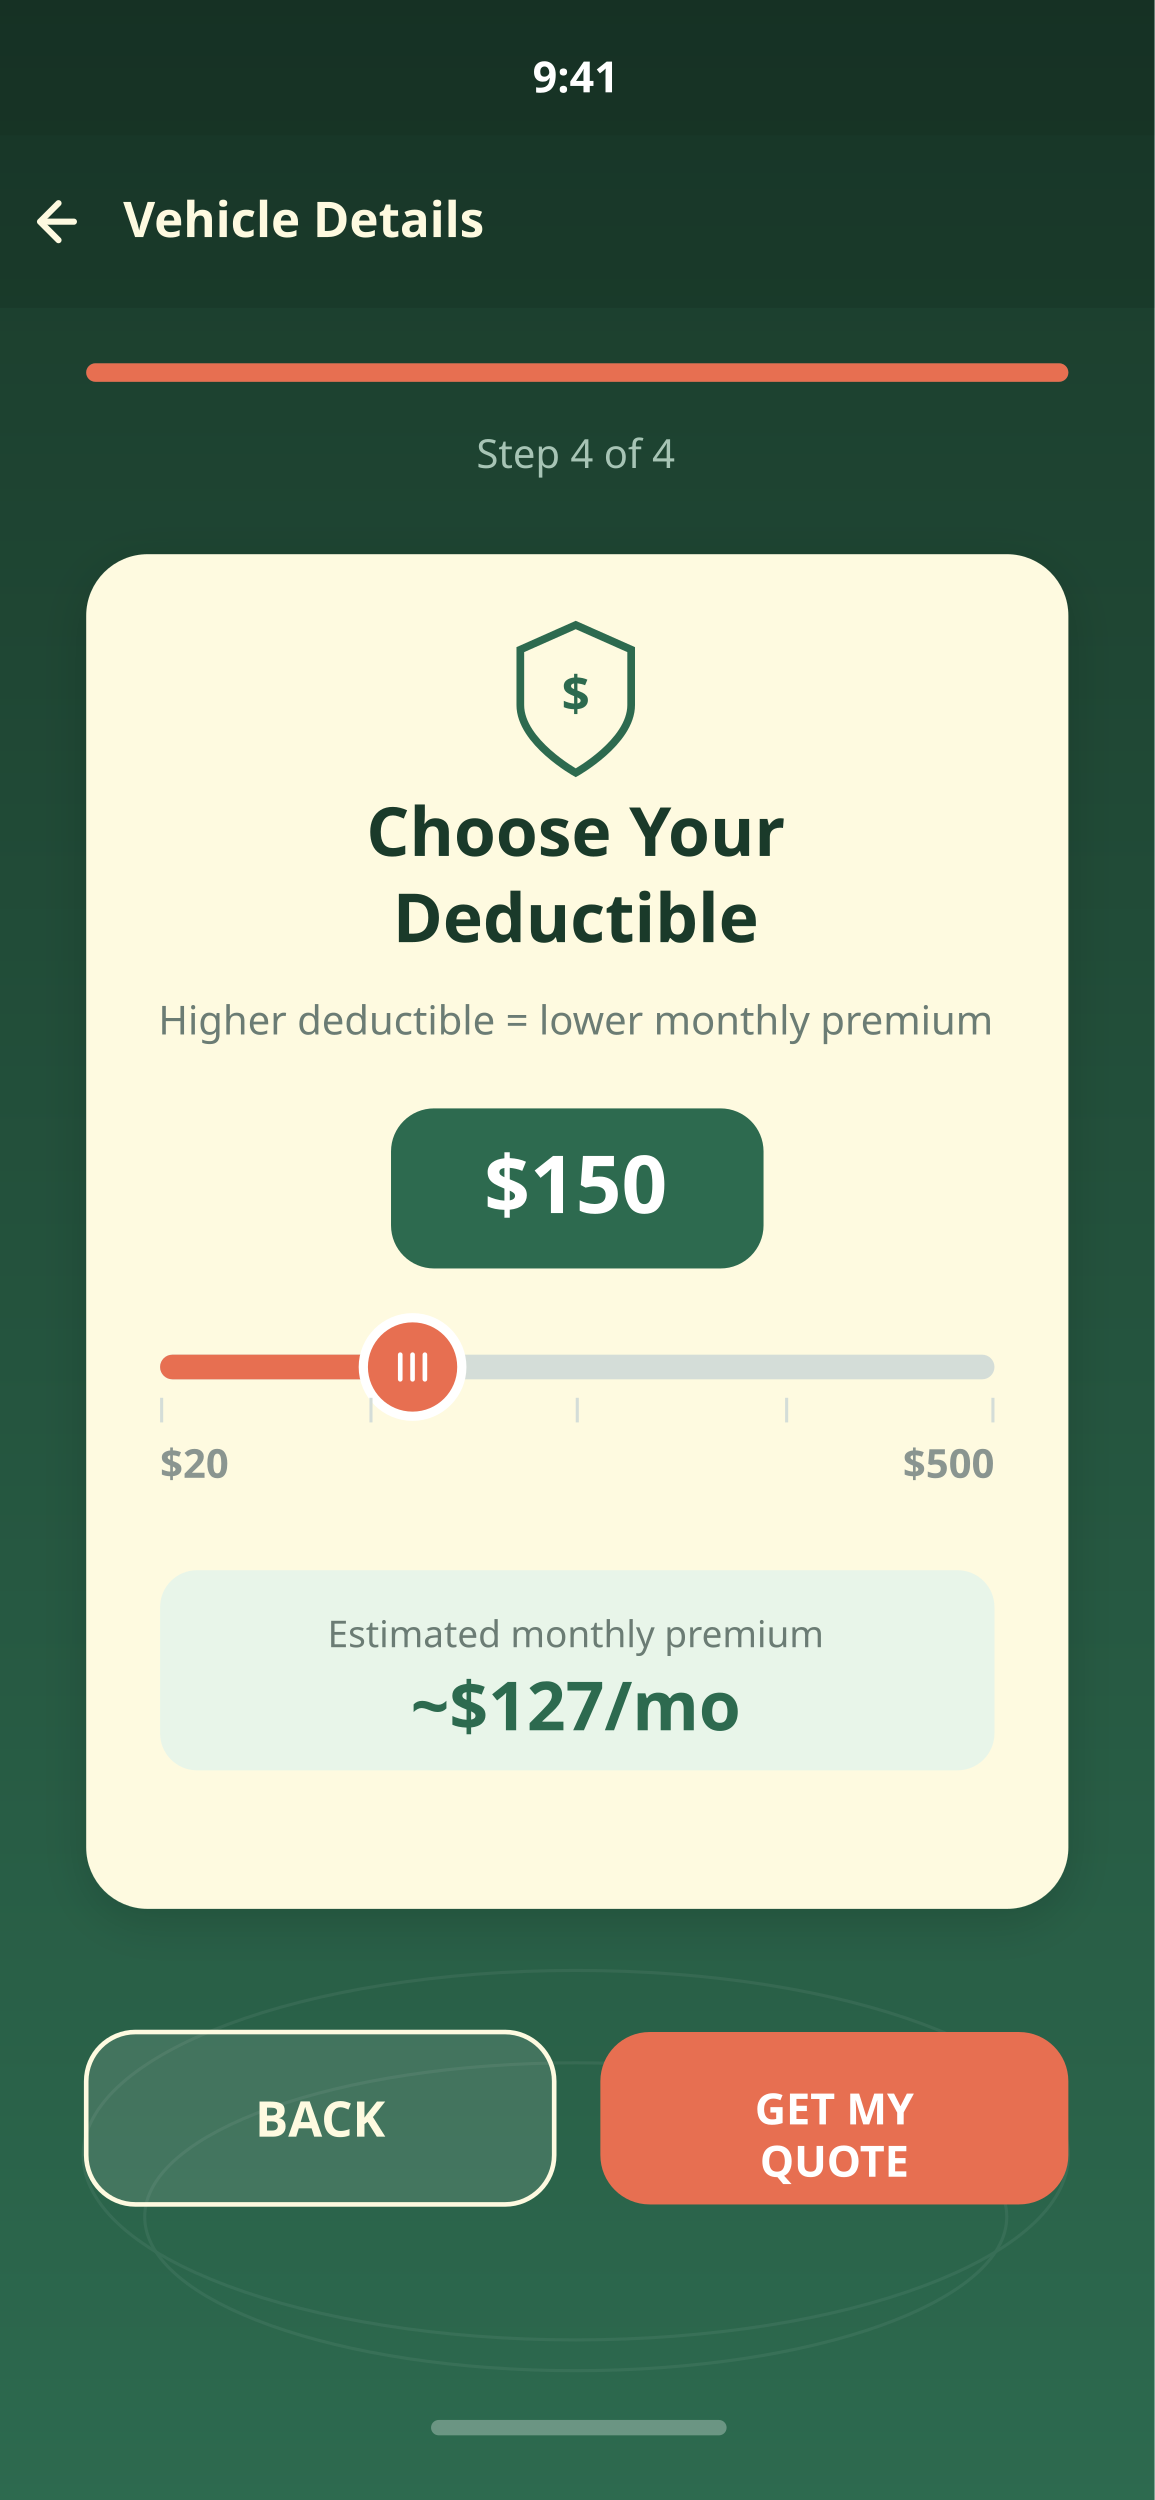
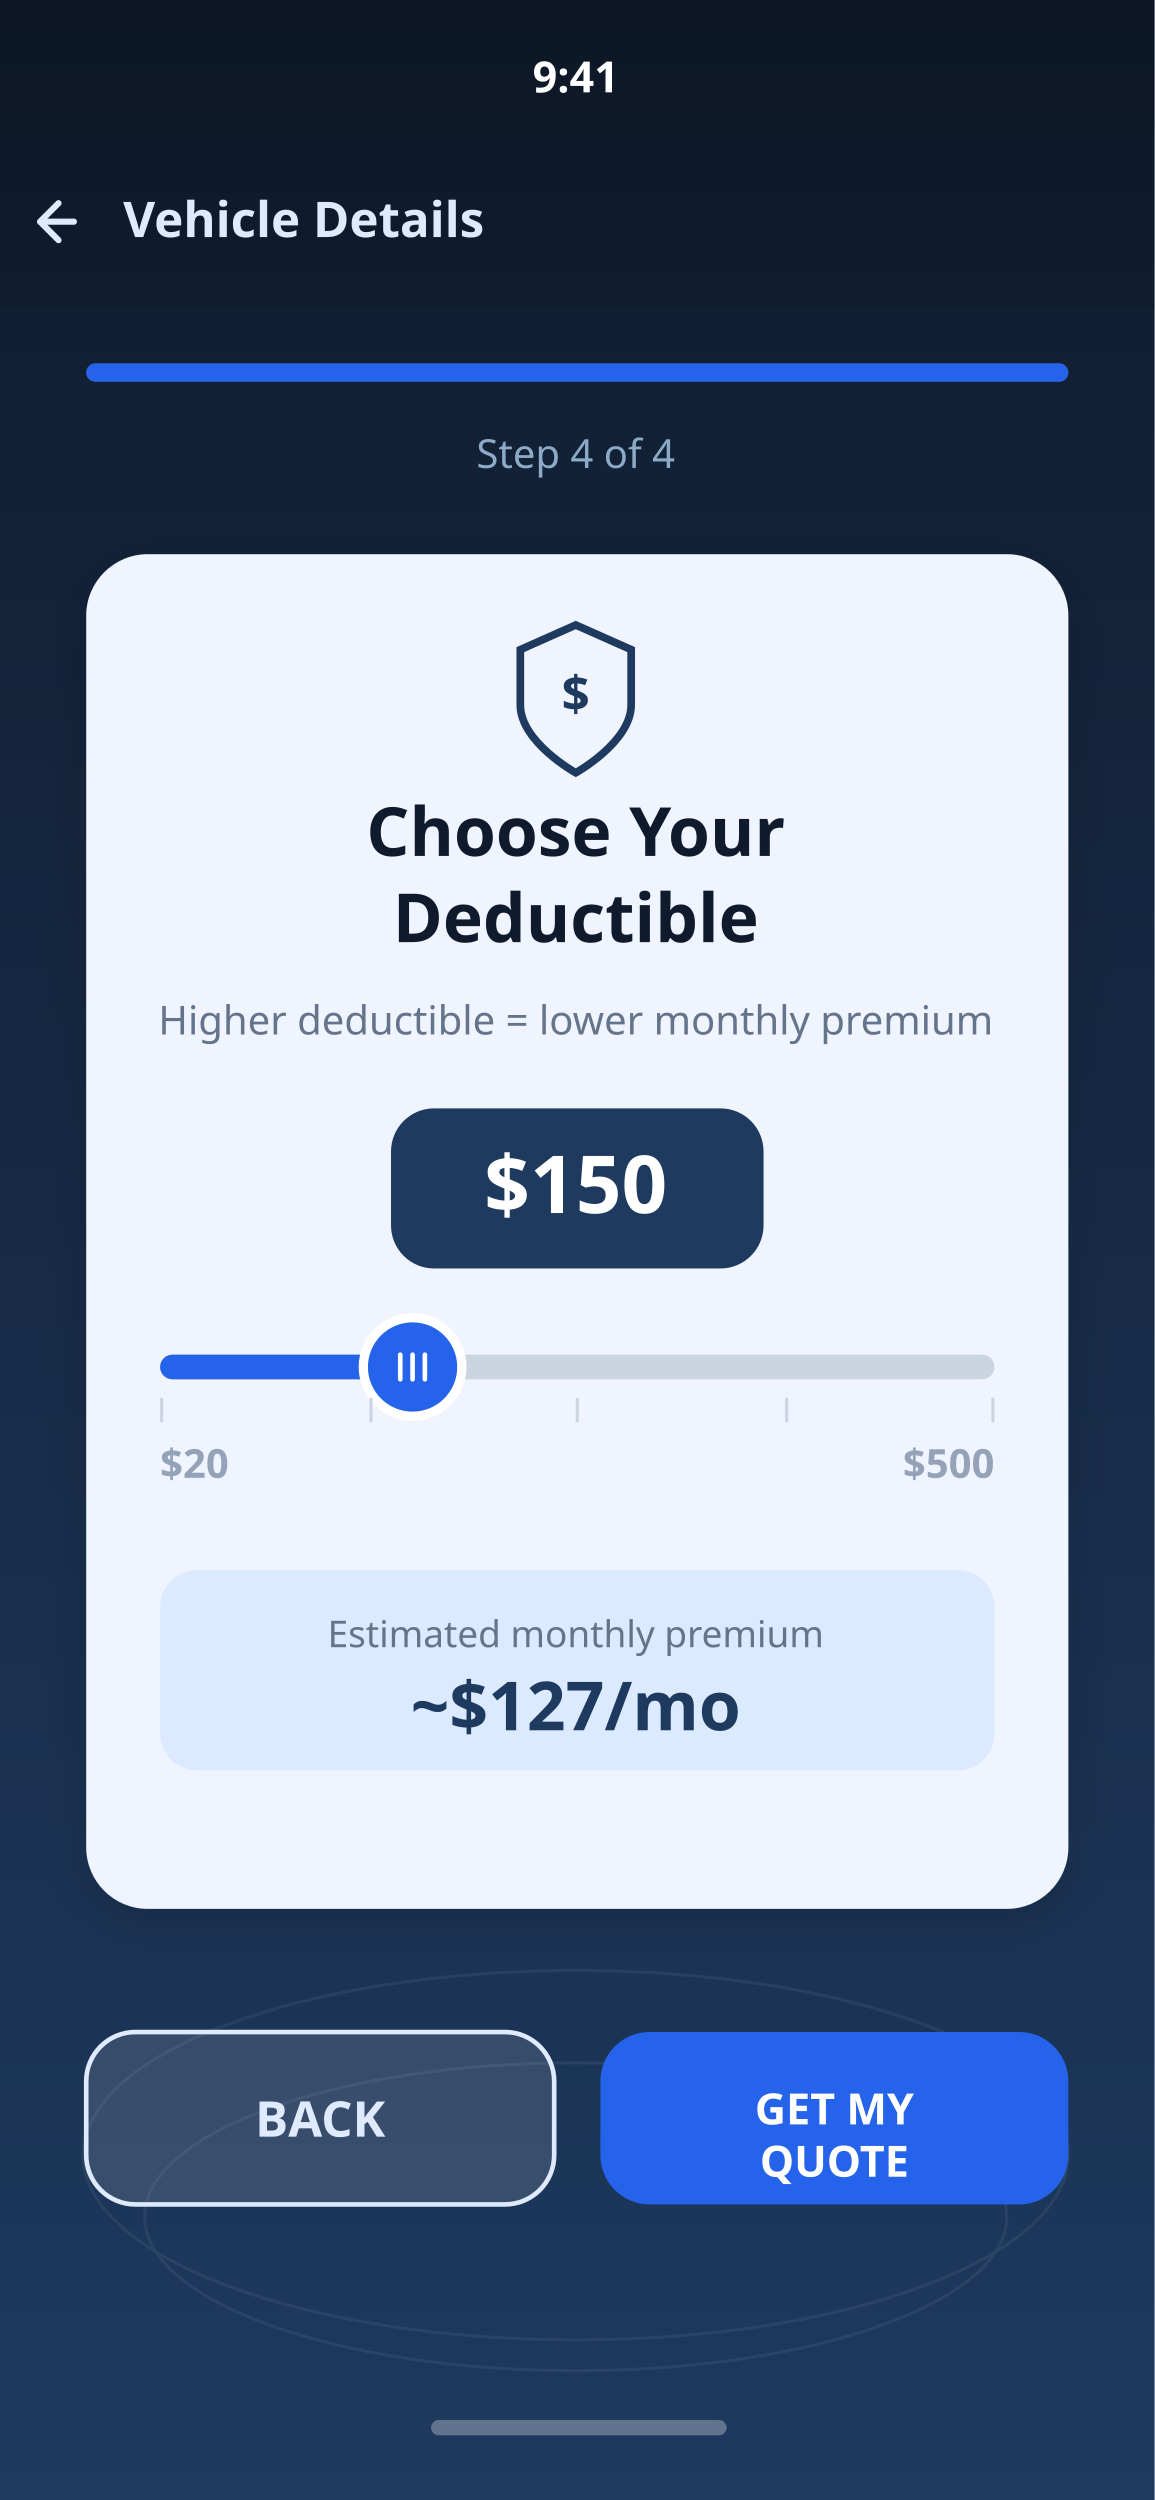
<svg xmlns="http://www.w3.org/2000/svg" viewBox="0 0 375 812" width="375" height="812">
  <defs>
    <linearGradient id="bgGrad" x1="0" y1="0" x2="0" y2="1">
-       <stop offset="0%" stop-color="#1a3a2a" />
-       <stop offset="100%" stop-color="#2d6a4f" />
+       <stop offset="0%" stop-color="#0f1b2d" />
+       <stop offset="100%" stop-color="#1e3a5f" />
    </linearGradient>
    <filter id="cardShadow" x="-5%" y="-5%" width="110%" height="110%">
      <feDropShadow dx="0" dy="4" stdDeviation="8" flood-color="#000" flood-opacity="0.15" />
    </filter>
-     <linearGradient id="sliderTrack" x1="0" y1="0" x2="1" y2="0">
-       <stop offset="0%" stop-color="#e76f51" />
-       <stop offset="30%" stop-color="#e76f51" />
-       <stop offset="30%" stop-color="#d4ddd8" />
-     </linearGradient>
  </defs>
  <rect width="375" height="812" fill="url(#bgGrad)" />
  <g opacity="0.06" stroke="#fff" stroke-width="1" fill="none">
    <ellipse cx="187" cy="700" rx="160" ry="60" />
    <ellipse cx="187" cy="720" rx="140" ry="50" />
  </g>
  <rect width="375" height="44" fill="rgba(0,0,0,0.15)" />
  <text x="187" y="30" text-anchor="middle" fill="#fff" font-family="system-ui, sans-serif" font-size="14" font-weight="600">9:41</text>
  <rect x="0" y="44" width="375" height="56" fill="rgba(0,0,0,0.1)" />
-   <polyline points="24,72 14,72" fill="none" stroke="#fefae0" stroke-width="2" stroke-linecap="round" />
-   <polyline points="19,66 13,72 19,78" fill="none" stroke="#fefae0" stroke-width="2" stroke-linecap="round" stroke-linejoin="round" />
-   <text x="40" y="77" fill="#fefae0" font-family="system-ui, sans-serif" font-size="16" font-weight="600">Vehicle Details</text>
+   <polyline points="24,72 14,72" fill="none" stroke="#e0eaff" stroke-width="2" stroke-linecap="round" />
+   <polyline points="19,66 13,72 19,78" fill="none" stroke="#e0eaff" stroke-width="2" stroke-linecap="round" stroke-linejoin="round" />
+   <text x="40" y="77" fill="#e0eaff" font-family="system-ui, sans-serif" font-size="16" font-weight="600">Vehicle Details</text>
  <rect x="28" y="118" width="319" height="6" rx="3" fill="rgba(255,255,255,0.15)" />
-   <rect x="28" y="118" width="319" height="6" rx="3" fill="#e76f51" />
-   <text x="187" y="152" text-anchor="middle" fill="#a7c4b5" font-family="system-ui, sans-serif" font-size="13" font-weight="500">Step 4 of 4</text>
-   <rect x="28" y="180" width="319" height="440" rx="20" fill="#fefae0" filter="url(#cardShadow)" />
+   <rect x="28" y="118" width="319" height="6" rx="3" fill="#2563eb" />
+   <text x="187" y="152" text-anchor="middle" fill="#8babc7" font-family="system-ui, sans-serif" font-size="13" font-weight="500">Step 4 of 4</text>
+   <rect x="28" y="180" width="319" height="440" rx="20" fill="#f0f4ff" filter="url(#cardShadow)" />
  <g transform="translate(187, 225)">
-     <path d="M0,-22 L18,-14 L18,4 C18,16 0,26 0,26 C0,26 -18,16 -18,4 L-18,-14 Z" fill="none" stroke="#2d6a4f" stroke-width="2.5" />
-     <text x="0" y="6" text-anchor="middle" fill="#2d6a4f" font-family="system-ui, sans-serif" font-size="16" font-weight="700">$</text>
+     <path d="M0,-22 L18,-14 L18,4 C18,16 0,26 0,26 C0,26 -18,16 -18,4 L-18,-14 Z" fill="none" stroke="#1e3a5f" stroke-width="2.5" />
+     <text x="0" y="6" text-anchor="middle" fill="#1e3a5f" font-family="system-ui, sans-serif" font-size="16" font-weight="700">$</text>
  </g>
-   <text x="187" y="278" text-anchor="middle" fill="#1a3a2a" font-family="system-ui, sans-serif" font-size="22" font-weight="700">Choose Your</text>
-   <text x="187" y="306" text-anchor="middle" fill="#1a3a2a" font-family="system-ui, sans-serif" font-size="22" font-weight="700">Deductible</text>
-   <text x="187" y="336" text-anchor="middle" fill="#6b7c74" font-family="system-ui, sans-serif" font-size="13">Higher deductible = lower monthly premium</text>
-   <rect x="127" y="360" width="121" height="52" rx="14" fill="#2d6a4f" />
+   <text x="187" y="278" text-anchor="middle" fill="#0f1b2d" font-family="system-ui, sans-serif" font-size="22" font-weight="700">Choose Your</text>
+   <text x="187" y="306" text-anchor="middle" fill="#0f1b2d" font-family="system-ui, sans-serif" font-size="22" font-weight="700">Deductible</text>
+   <text x="187" y="336" text-anchor="middle" fill="#64748b" font-family="system-ui, sans-serif" font-size="13">Higher deductible = lower monthly premium</text>
+   <rect x="127" y="360" width="121" height="52" rx="14" fill="#1e3a5f" />
  <text x="187" y="394" text-anchor="middle" fill="#fff" font-family="system-ui, sans-serif" font-size="26" font-weight="700">$150</text>
-   <rect x="52" y="440" width="271" height="8" rx="4" fill="#d4ddd8" />
-   <rect x="52" y="440" width="82" height="8" rx="4" fill="#e76f51" />
-   <circle cx="134" cy="444" r="16" fill="#e76f51" stroke="#fff" stroke-width="3" />
+   <rect x="52" y="440" width="271" height="8" rx="4" fill="#cbd5e1" />
+   <rect x="52" y="440" width="82" height="8" rx="4" fill="#2563eb" />
+   <circle cx="134" cy="444" r="16" fill="#2563eb" stroke="#fff" stroke-width="3" />
  <line x1="130" y1="440" x2="130" y2="448" stroke="#fff" stroke-width="1.5" stroke-linecap="round" />
  <line x1="134" y1="440" x2="134" y2="448" stroke="#fff" stroke-width="1.5" stroke-linecap="round" />
  <line x1="138" y1="440" x2="138" y2="448" stroke="#fff" stroke-width="1.5" stroke-linecap="round" />
-   <text x="52" y="480" fill="#8a9590" font-family="system-ui, sans-serif" font-size="13" font-weight="600">$20</text>
-   <text x="323" y="480" text-anchor="end" fill="#8a9590" font-family="system-ui, sans-serif" font-size="13" font-weight="600">$500</text>
-   <g fill="#d4ddd8">
+   <text x="52" y="480" fill="#94a3b8" font-family="system-ui, sans-serif" font-size="13" font-weight="600">$20</text>
+   <text x="323" y="480" text-anchor="end" fill="#94a3b8" font-family="system-ui, sans-serif" font-size="13" font-weight="600">$500</text>
+   <g fill="#cbd5e1">
    <rect x="52" y="454" width="1" height="8" />
    <rect x="120" y="454" width="1" height="8" />
    <rect x="187" y="454" width="1" height="8" />
    <rect x="255" y="454" width="1" height="8" />
    <rect x="322" y="454" width="1" height="8" />
  </g>
-   <rect x="52" y="510" width="271" height="65" rx="12" fill="#e8f5e9" />
-   <text x="187" y="535" text-anchor="middle" fill="#6b7c74" font-family="system-ui, sans-serif" font-size="12">Estimated monthly premium</text>
-   <text x="187" y="562" text-anchor="middle" fill="#2d6a4f" font-family="system-ui, sans-serif" font-size="22" font-weight="700">~$127/mo</text>
-   <rect x="28" y="660" width="152" height="56" rx="16" fill="rgba(255,255,255,0.12)" stroke="#fefae0" stroke-width="1.5" />
-   <text x="104" y="694" text-anchor="middle" fill="#fefae0" font-family="system-ui, sans-serif" font-size="16" font-weight="600">BACK</text>
-   <rect x="195" y="660" width="152" height="56" rx="16" fill="#e76f51" />
+   <rect x="52" y="510" width="271" height="65" rx="12" fill="#dbeafe" />
+   <text x="187" y="535" text-anchor="middle" fill="#64748b" font-family="system-ui, sans-serif" font-size="12">Estimated monthly premium</text>
+   <text x="187" y="562" text-anchor="middle" fill="#1e3a5f" font-family="system-ui, sans-serif" font-size="22" font-weight="700">~$127/mo</text>
+   <rect x="28" y="660" width="152" height="56" rx="16" fill="rgba(255,255,255,0.12)" stroke="#e0eaff" stroke-width="1.5" />
+   <text x="104" y="694" text-anchor="middle" fill="#e0eaff" font-family="system-ui, sans-serif" font-size="16" font-weight="600">BACK</text>
+   <rect x="195" y="660" width="152" height="56" rx="16" fill="#2563eb" />
  <text x="271" y="690" text-anchor="middle" fill="#fff" font-family="system-ui, sans-serif" font-size="14" font-weight="700">GET MY</text>
  <text x="271" y="707" text-anchor="middle" fill="#fff" font-family="system-ui, sans-serif" font-size="14" font-weight="700">QUOTE</text>
  <rect x="140" y="786" width="96" height="5" rx="2.5" fill="rgba(255,255,255,0.3)" />
</svg>
